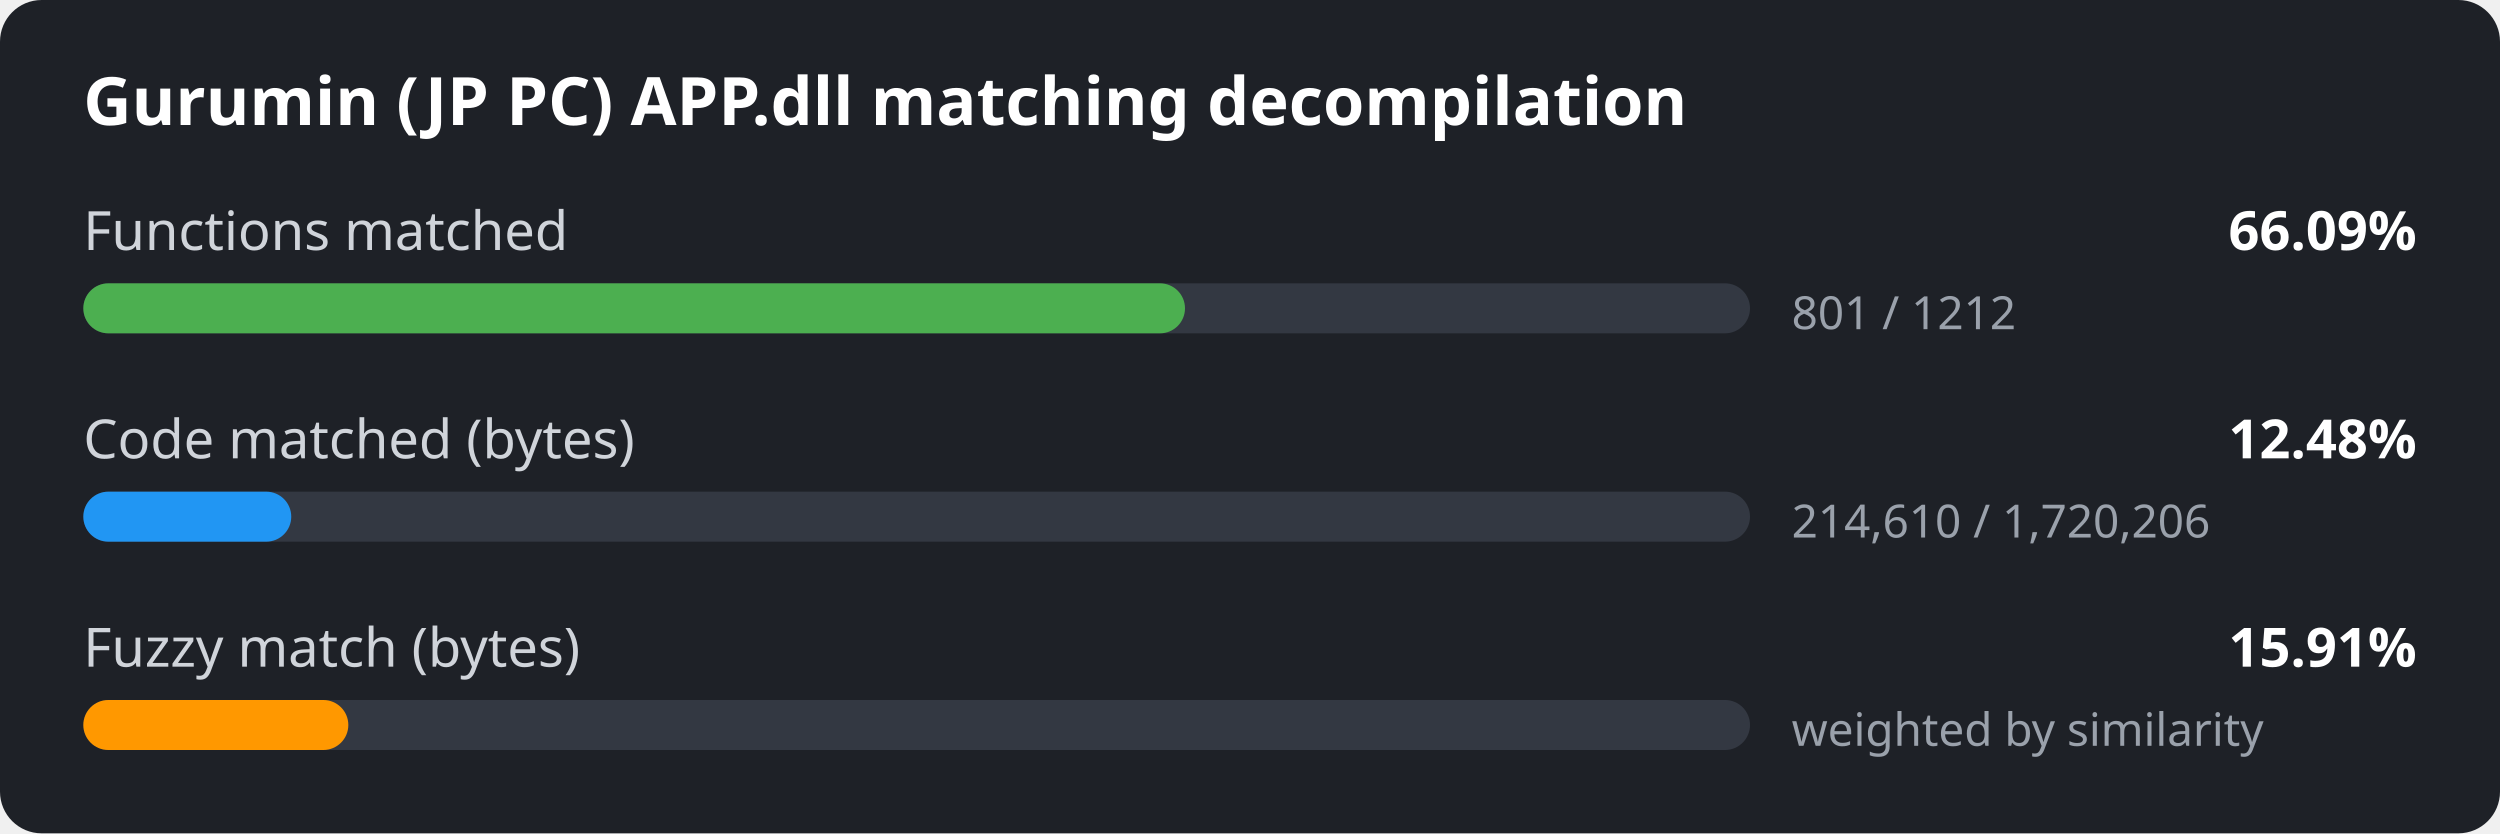
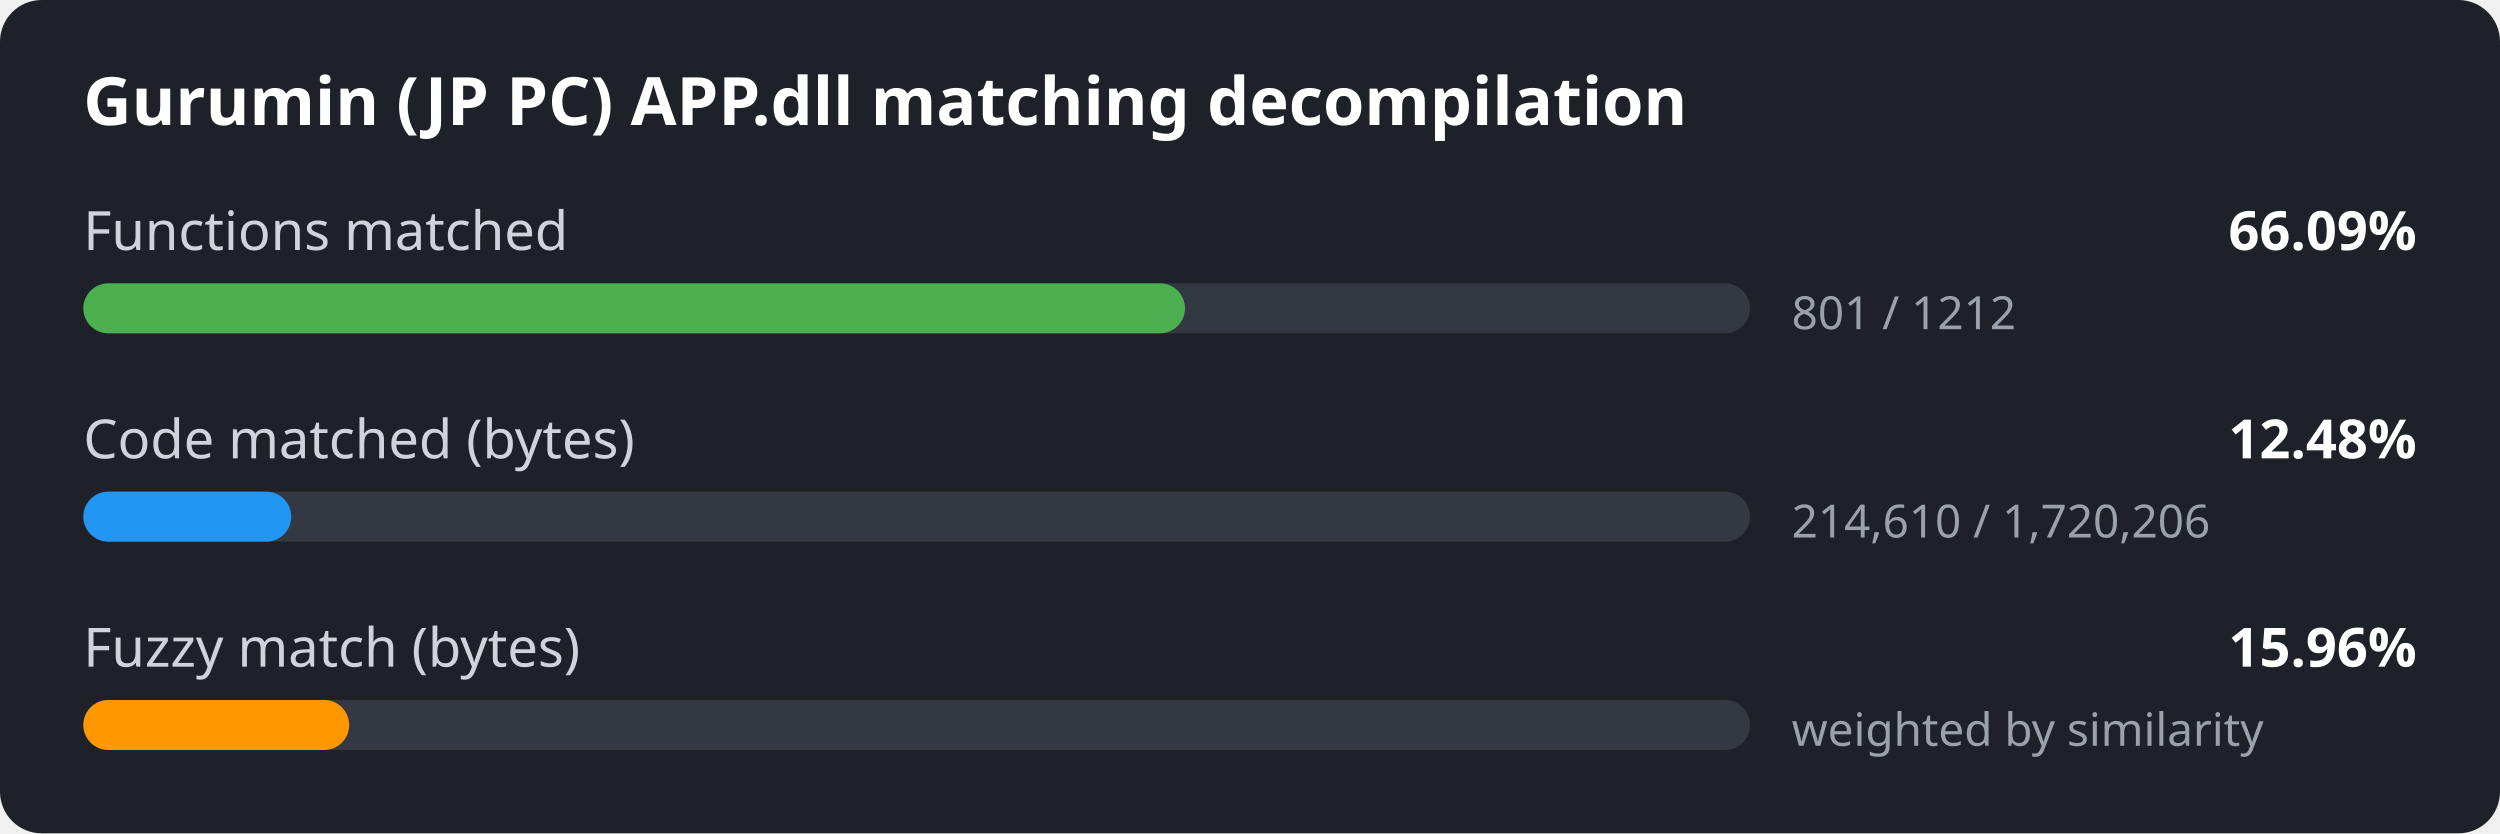
<svg xmlns="http://www.w3.org/2000/svg" width="600" height="200" viewBox="0 0 600 200">
  <style>
.bg { fill: #1e2127; }
.title { font: 600 16px sans-serif; fill: #ffffff; }
.label { font: 13px sans-serif; fill: #d0d4da; }
.value { font: 600 13px sans-serif; fill: #ffffff; }
.detail { font: 11px sans-serif; fill: #9aa1ab; }
.track { fill: #333842; }
</style>
  <rect width="600" height="200" rx="10" class="bg" />
  <text x="20" y="30" class="title">Gurumin (JP PC) APP.dll matching decompilation</text>
  <text x="20" y="60" class="label">Functions matched</text>
  <text x="580" y="60" class="value" text-anchor="end">66.09%</text>
  <rect x="20" y="68" width="400" height="12" rx="6" class="track" />
  <rect x="20" y="68" width="264.4" height="12" rx="6" fill="#4caf50" />
  <text x="430" y="79" class="detail">801 / 1212</text>
  <text x="20" y="110" class="label">Code matched (bytes)</text>
  <text x="580" y="110" class="value" text-anchor="end">12.48%</text>
  <rect x="20" y="118" width="400" height="12" rx="6" class="track" />
  <rect x="20" y="118" width="49.9" height="12" rx="6" fill="#2196f3" />
  <text x="430" y="129" class="detail">214,610 / 1,720,206</text>
  <text x="20" y="160" class="label">Fuzzy match (bytes)</text>
-   <text x="580" y="160" class="value" text-anchor="end">15.91%</text>
+   <text x="580" y="160" class="value" text-anchor="end">15.96%</text>
  <rect x="20" y="168" width="400" height="12" rx="6" class="track" />
-   <rect x="20" y="168" width="63.6" height="12" rx="6" fill="#ff9800" />
+   <rect x="20" y="168" width="63.8" height="12" rx="6" fill="#ff9800" />
  <text x="430" y="179" class="detail">weighted by similarity</text>
</svg>
